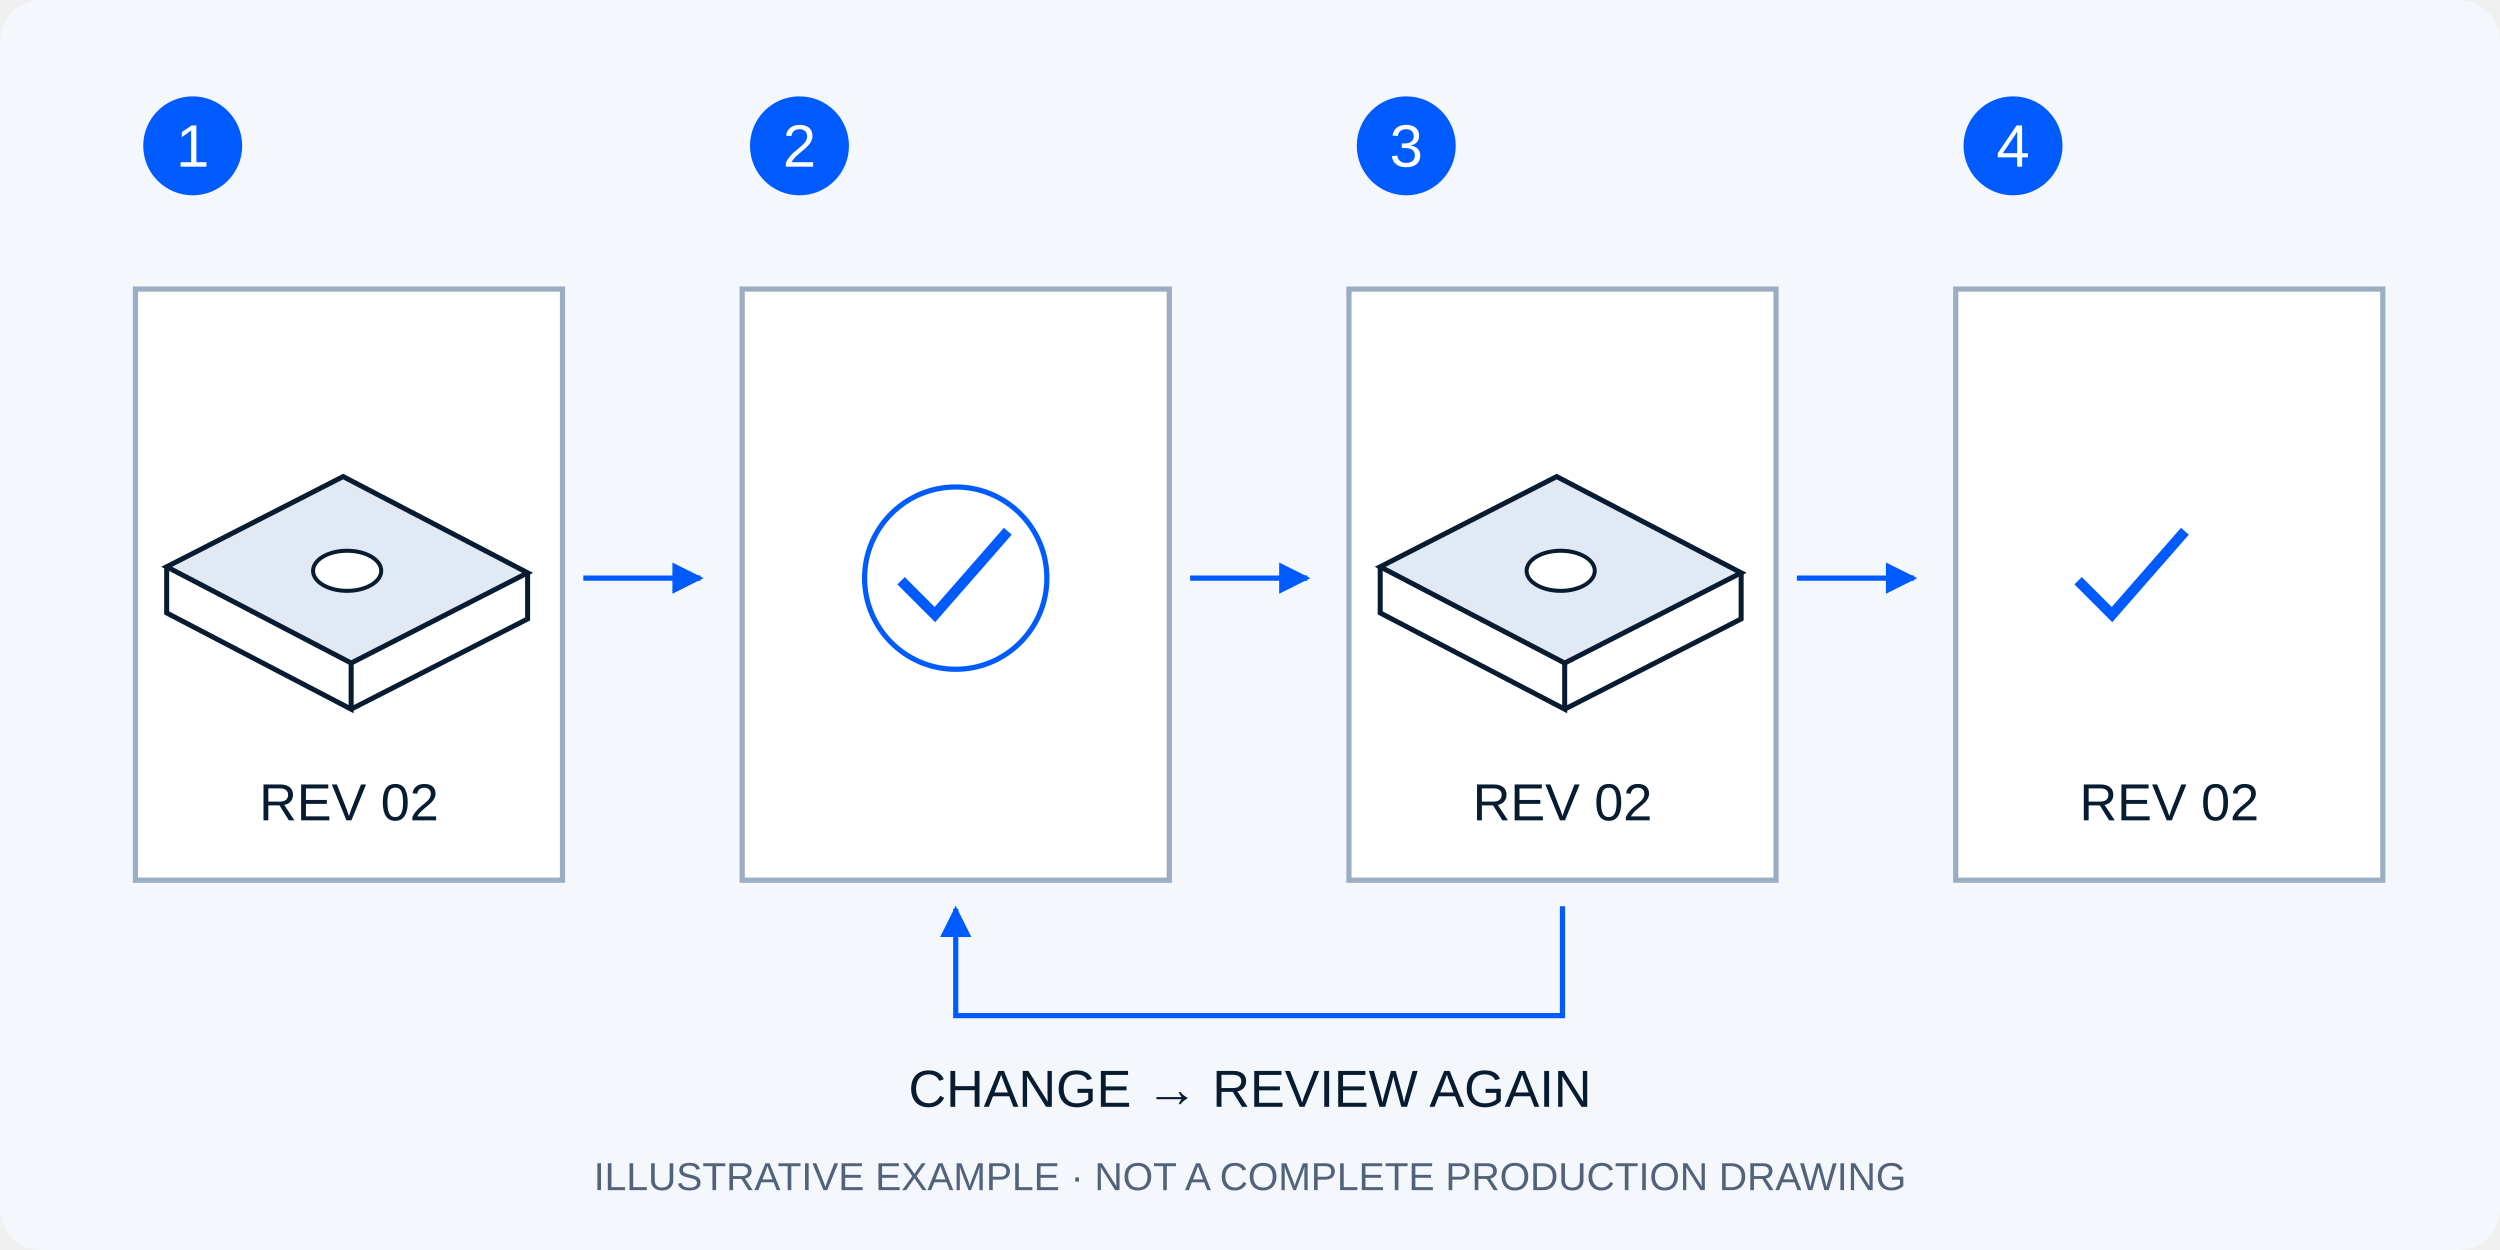
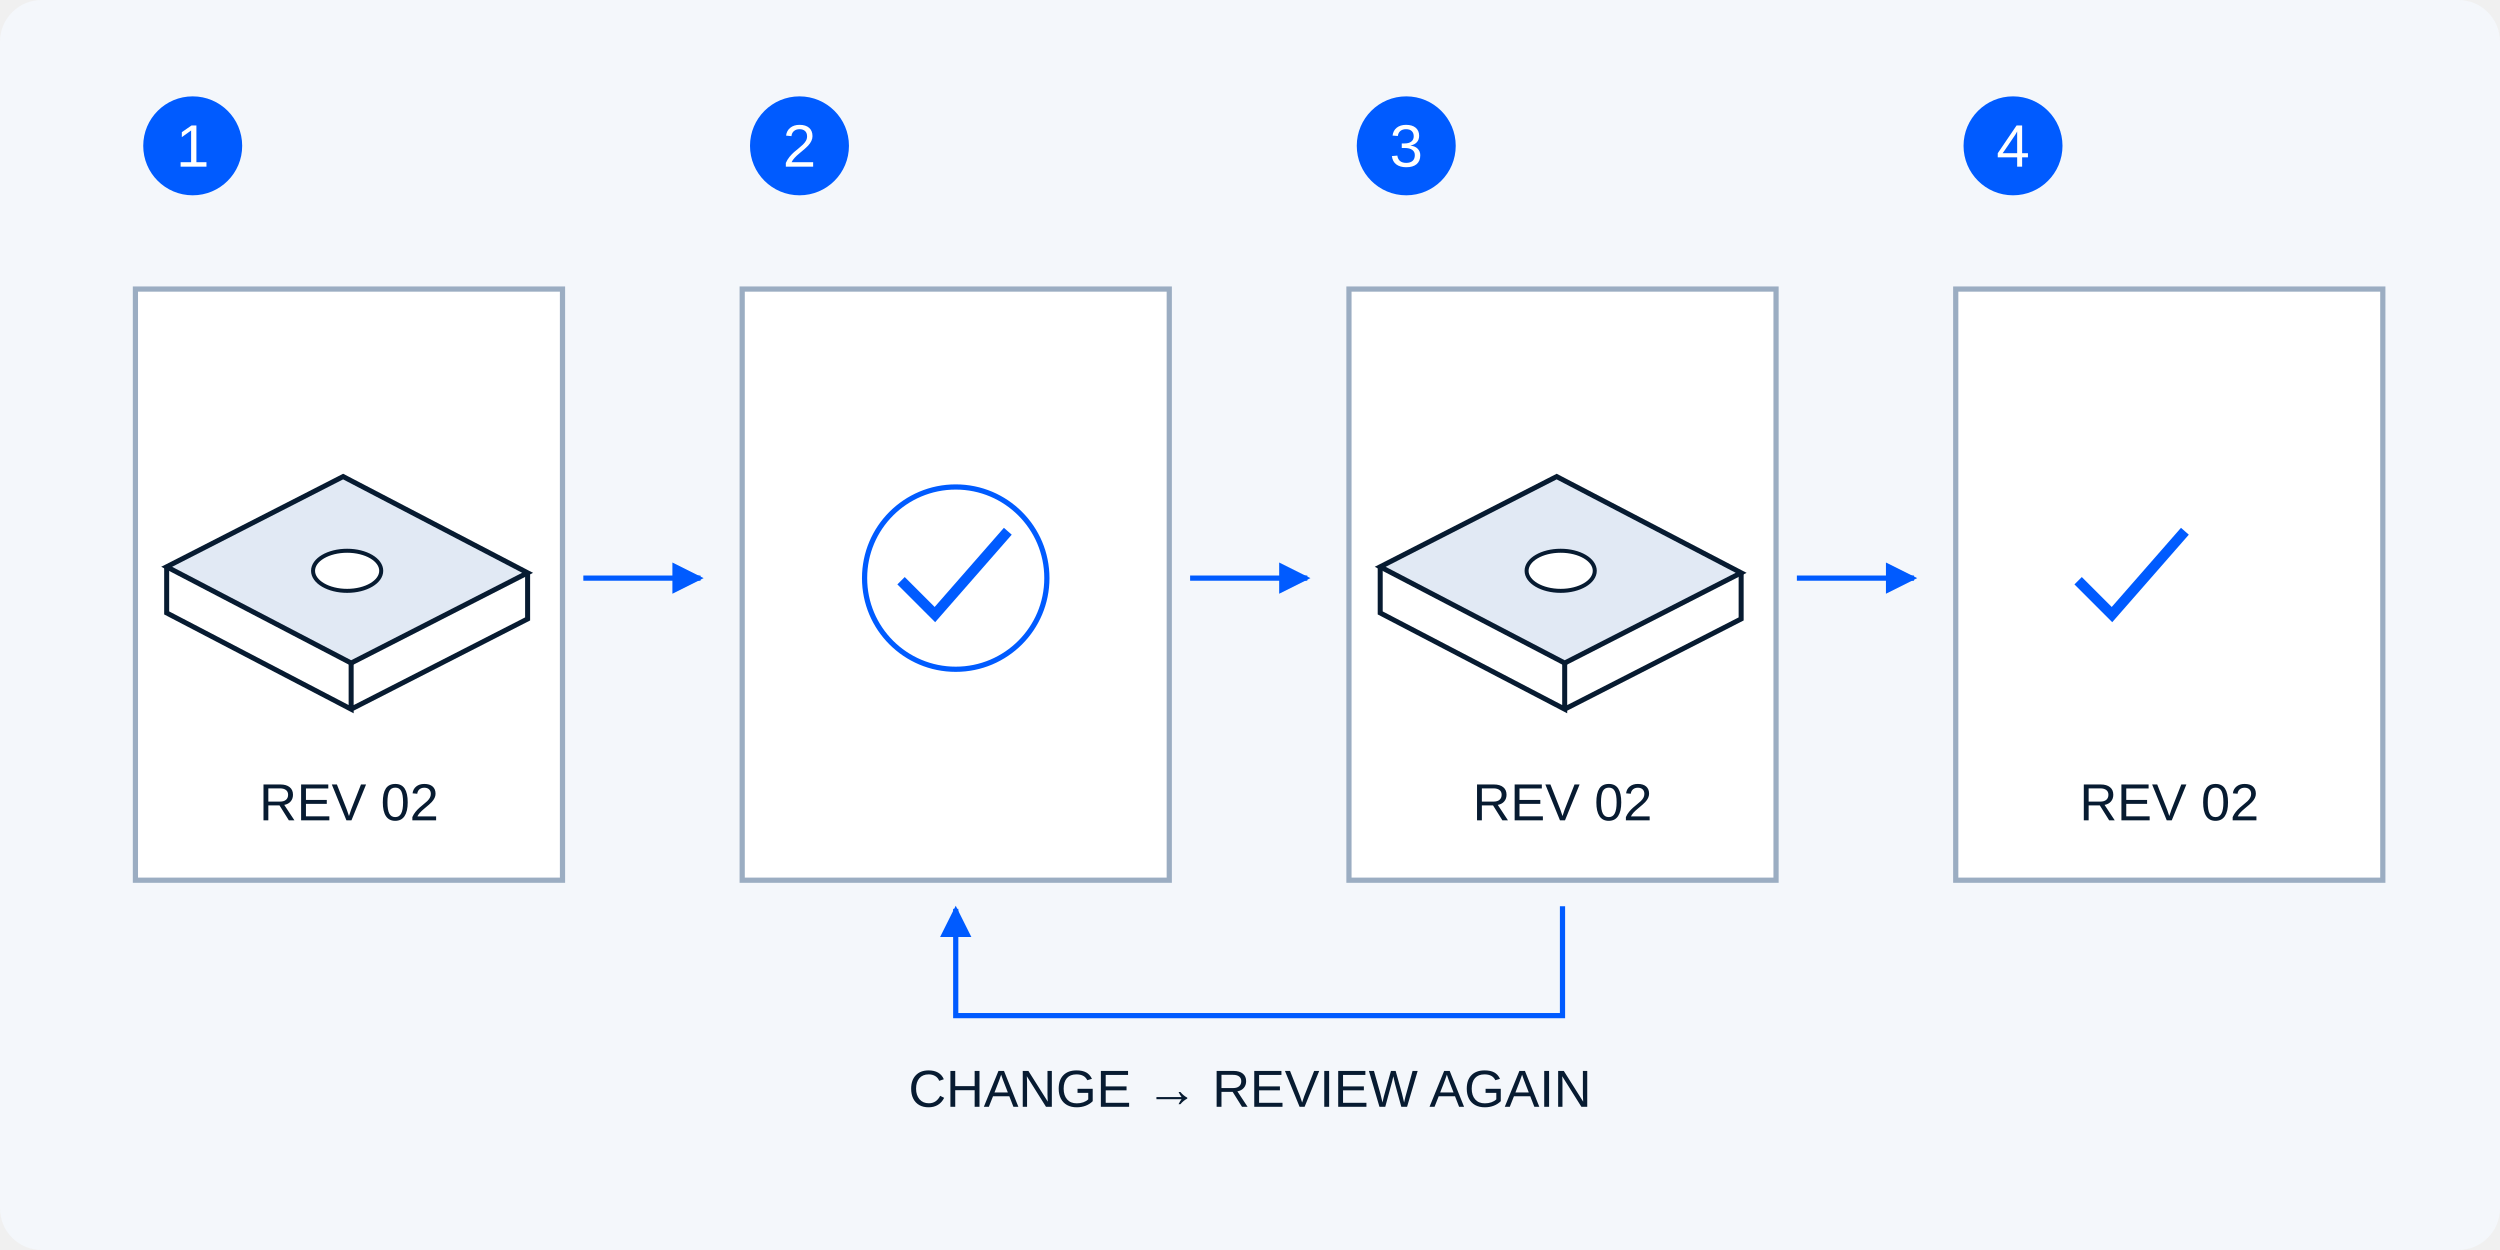
<svg xmlns="http://www.w3.org/2000/svg" viewBox="0 0 960 480" role="img" aria-labelledby="title desc">
  <defs>
    <marker id="arrow" viewBox="0 0 10 10" refX="9" refY="5" markerWidth="6" markerHeight="6" orient="auto-start-reverse">
      <path d="M0 0L10 5L0 10Z" fill="#005bff" />
    </marker>
    <pattern id="hatch" width="10" height="10" patternUnits="userSpaceOnUse">
      <path d="M0 10L10 0" stroke="#a6b7cc" stroke-width="1" />
    </pattern>
    <g id="plate">
      <path d="M0 45L88 0L180 48L92 93Z" fill="#e1e9f4" stroke="#071b31" stroke-width="2.5" />
      <path d="M0 45V68L92 116V93M92 116L180 71V48" fill="none" stroke="#071b31" stroke-width="2.5" />
      <ellipse cx="90" cy="47" rx="17" ry="10" fill="white" stroke="#071b31" stroke-width="2" />
    </g>
  </defs>
  <rect width="960" height="480" rx="16" fill="#f4f7fb" />
  <g font-family="Arial, sans-serif">
    <rect x="52" y="111" width="164" height="227" fill="white" stroke="#9badc2" stroke-width="2" />
    <circle cx="74" cy="56" r="19" fill="#005bff" />
    <text x="74" y="64" font-size="23" text-anchor="middle" fill="white">1</text>
    <rect x="285" y="111" width="164" height="227" fill="white" stroke="#9badc2" stroke-width="2" />
    <circle cx="307" cy="56" r="19" fill="#005bff" />
    <text x="307" y="64" font-size="23" text-anchor="middle" fill="white">2</text>
    <rect x="518" y="111" width="164" height="227" fill="white" stroke="#9badc2" stroke-width="2" />
    <circle cx="540" cy="56" r="19" fill="#005bff" />
    <text x="540" y="64" font-size="23" text-anchor="middle" fill="white">3</text>
    <rect x="751" y="111" width="164" height="227" fill="white" stroke="#9badc2" stroke-width="2" />
    <circle cx="773" cy="56" r="19" fill="#005bff" />
    <text x="773" y="64" font-size="23" text-anchor="middle" fill="white">4</text>
    <use href="#plate" transform="translate(64 183) scale(.77)" />
    <use href="#plate" transform="translate(530 183) scale(.77)" />
    <text x="134" y="315" font-size="20" text-anchor="middle" fill="#071b31">REV 02</text>
    <text x="600" y="315" font-size="20" text-anchor="middle" fill="#071b31">REV 02</text>
    <circle cx="367" cy="222" r="35" fill="none" stroke="#005bff" stroke-width="2" />
    <path d="M346 223l13 13 28-32M798 223l13 13 28-32" fill="none" stroke="#005bff" stroke-width="4" />
    <text x="833" y="315" font-size="20" text-anchor="middle" fill="#071b31">REV 02</text>
    <path d="M224 222H269" stroke="#005bff" stroke-width="2" marker-end="url(#arrow)" />
    <path d="M457 222H502" stroke="#005bff" stroke-width="2" marker-end="url(#arrow)" />
    <path d="M690 222H735" stroke="#005bff" stroke-width="2" marker-end="url(#arrow)" />
    <path d="M600 348V390H367V349" fill="none" stroke="#005bff" stroke-width="2" marker-end="url(#arrow)" />
    <text x="480" y="425" font-size="20" text-anchor="middle" fill="#071b31">CHANGE → REVIEW AGAIN</text>
-     <text x="480" y="457" font-size="15" text-anchor="middle" fill="#53627b">ILLUSTRATIVE EXAMPLE · NOT A COMPLETE PRODUCTION DRAWING</text>
  </g>
</svg>
